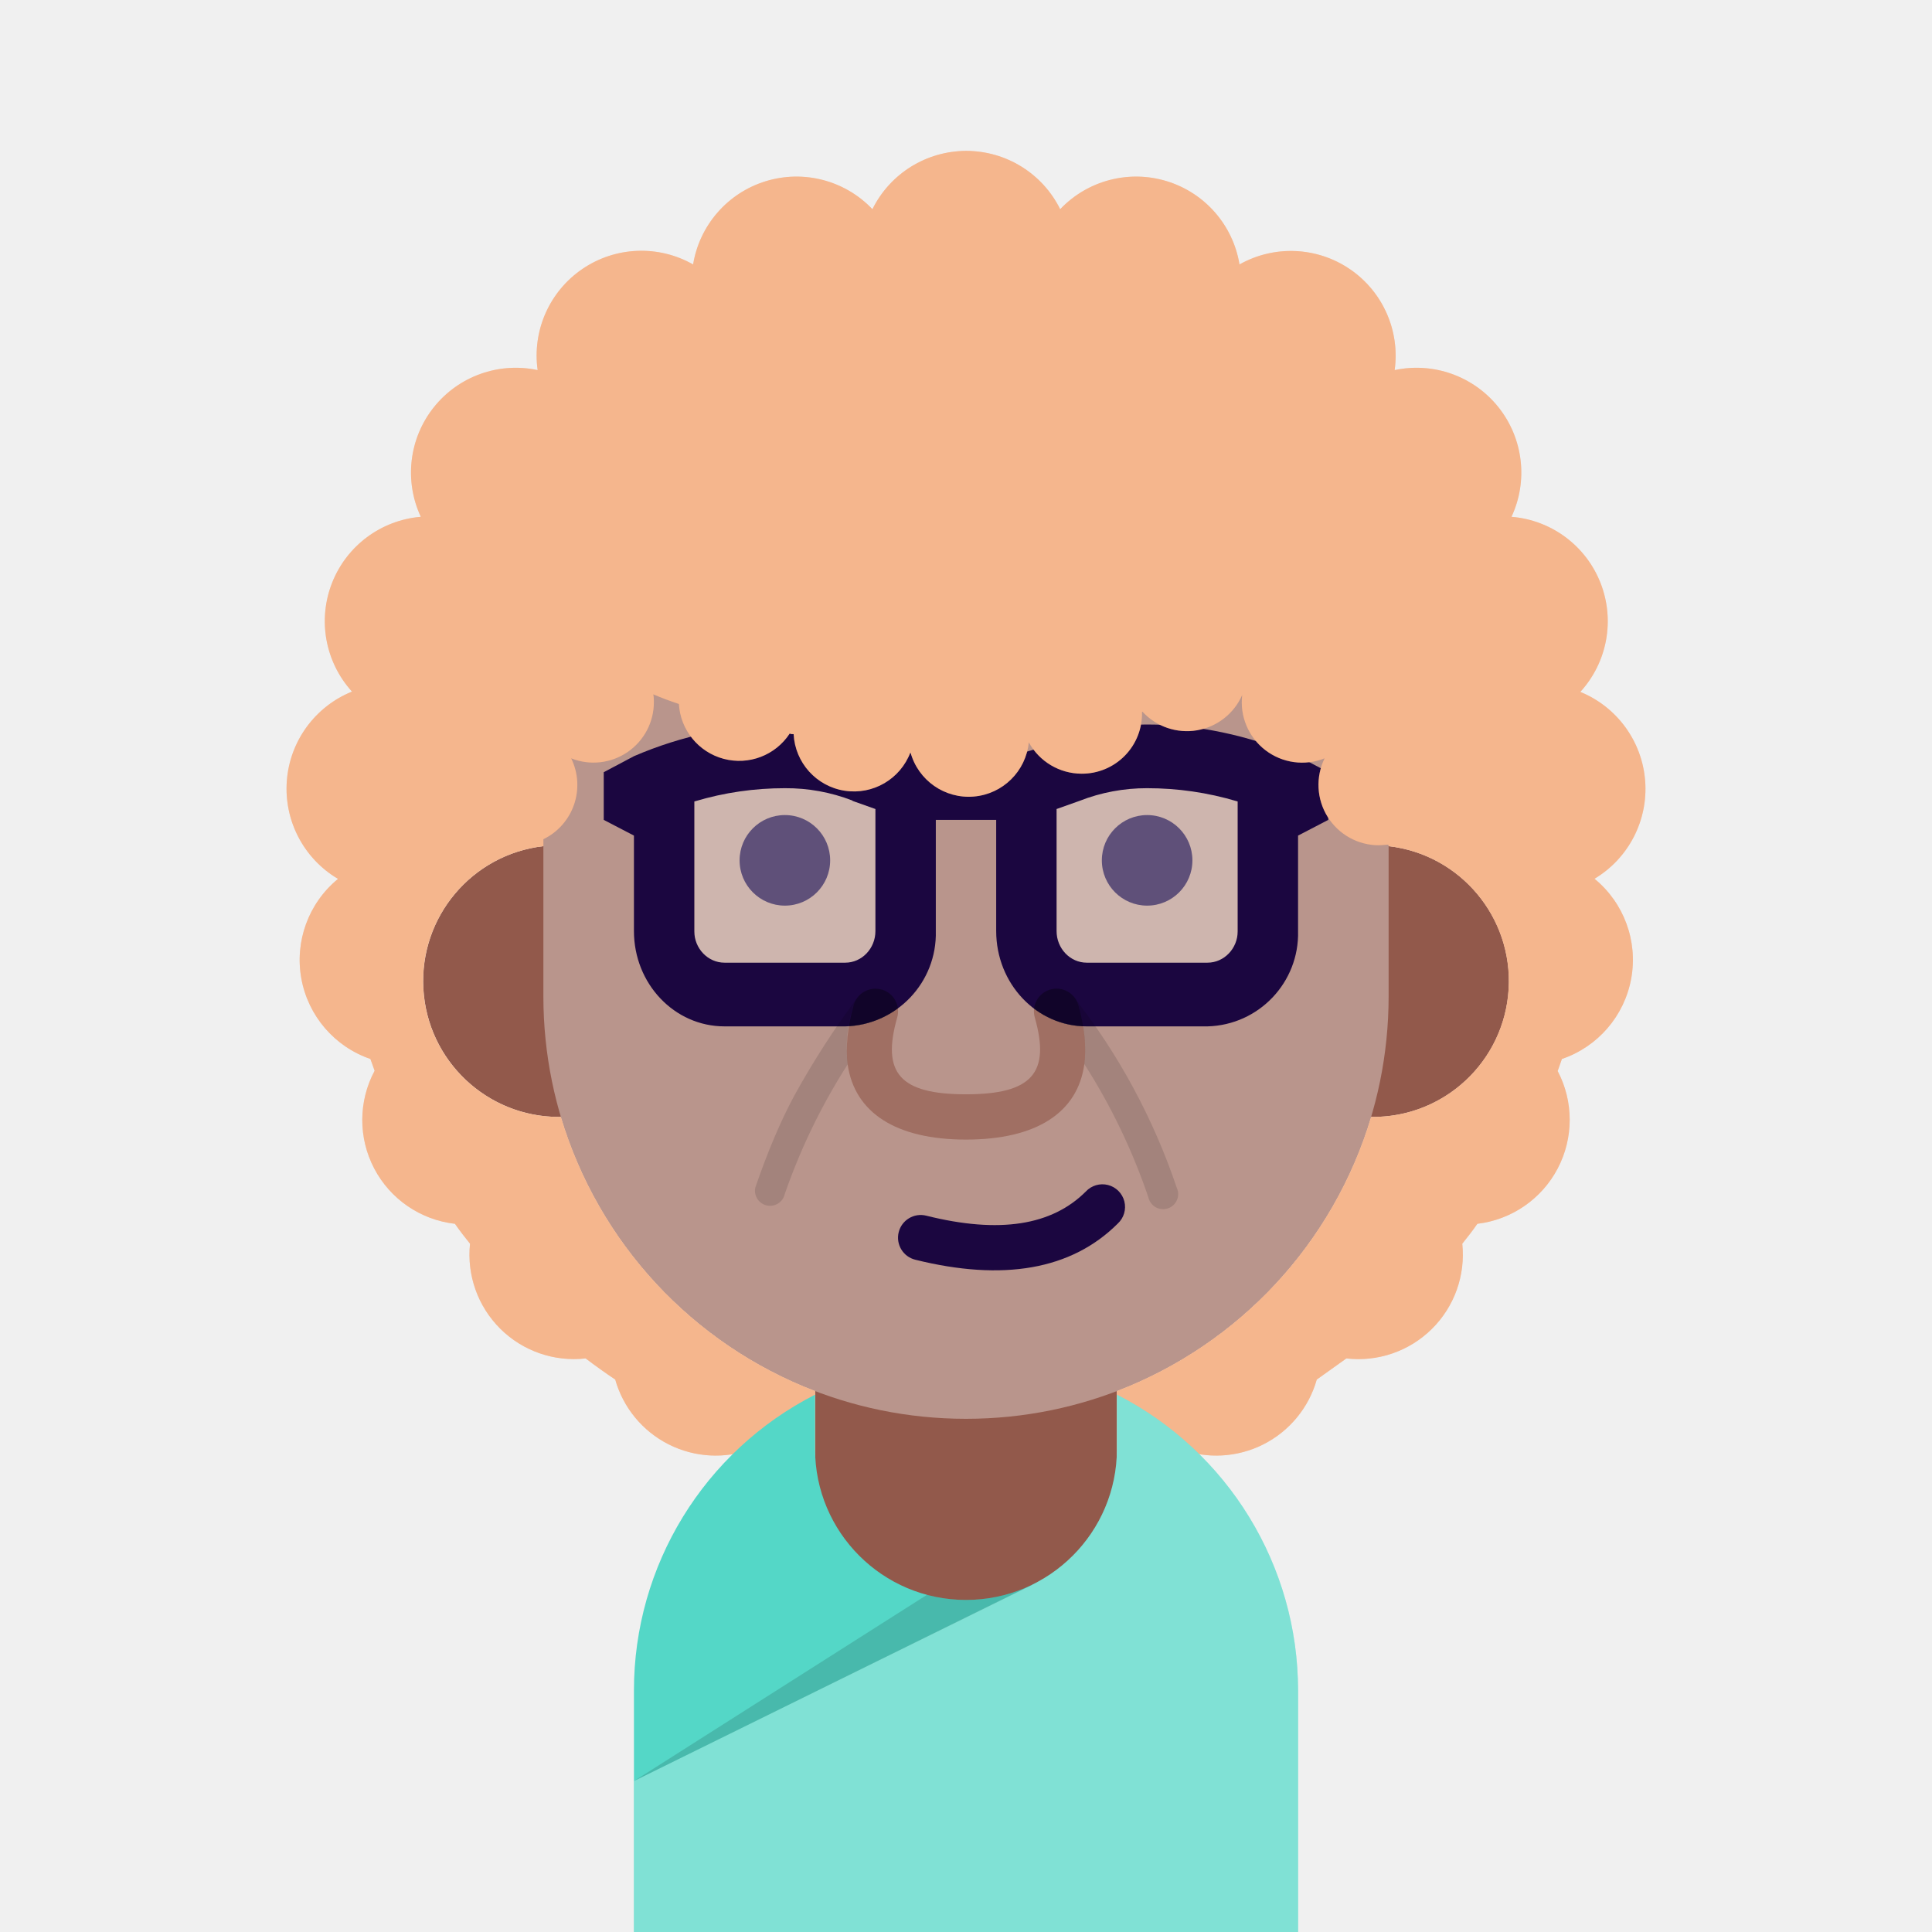
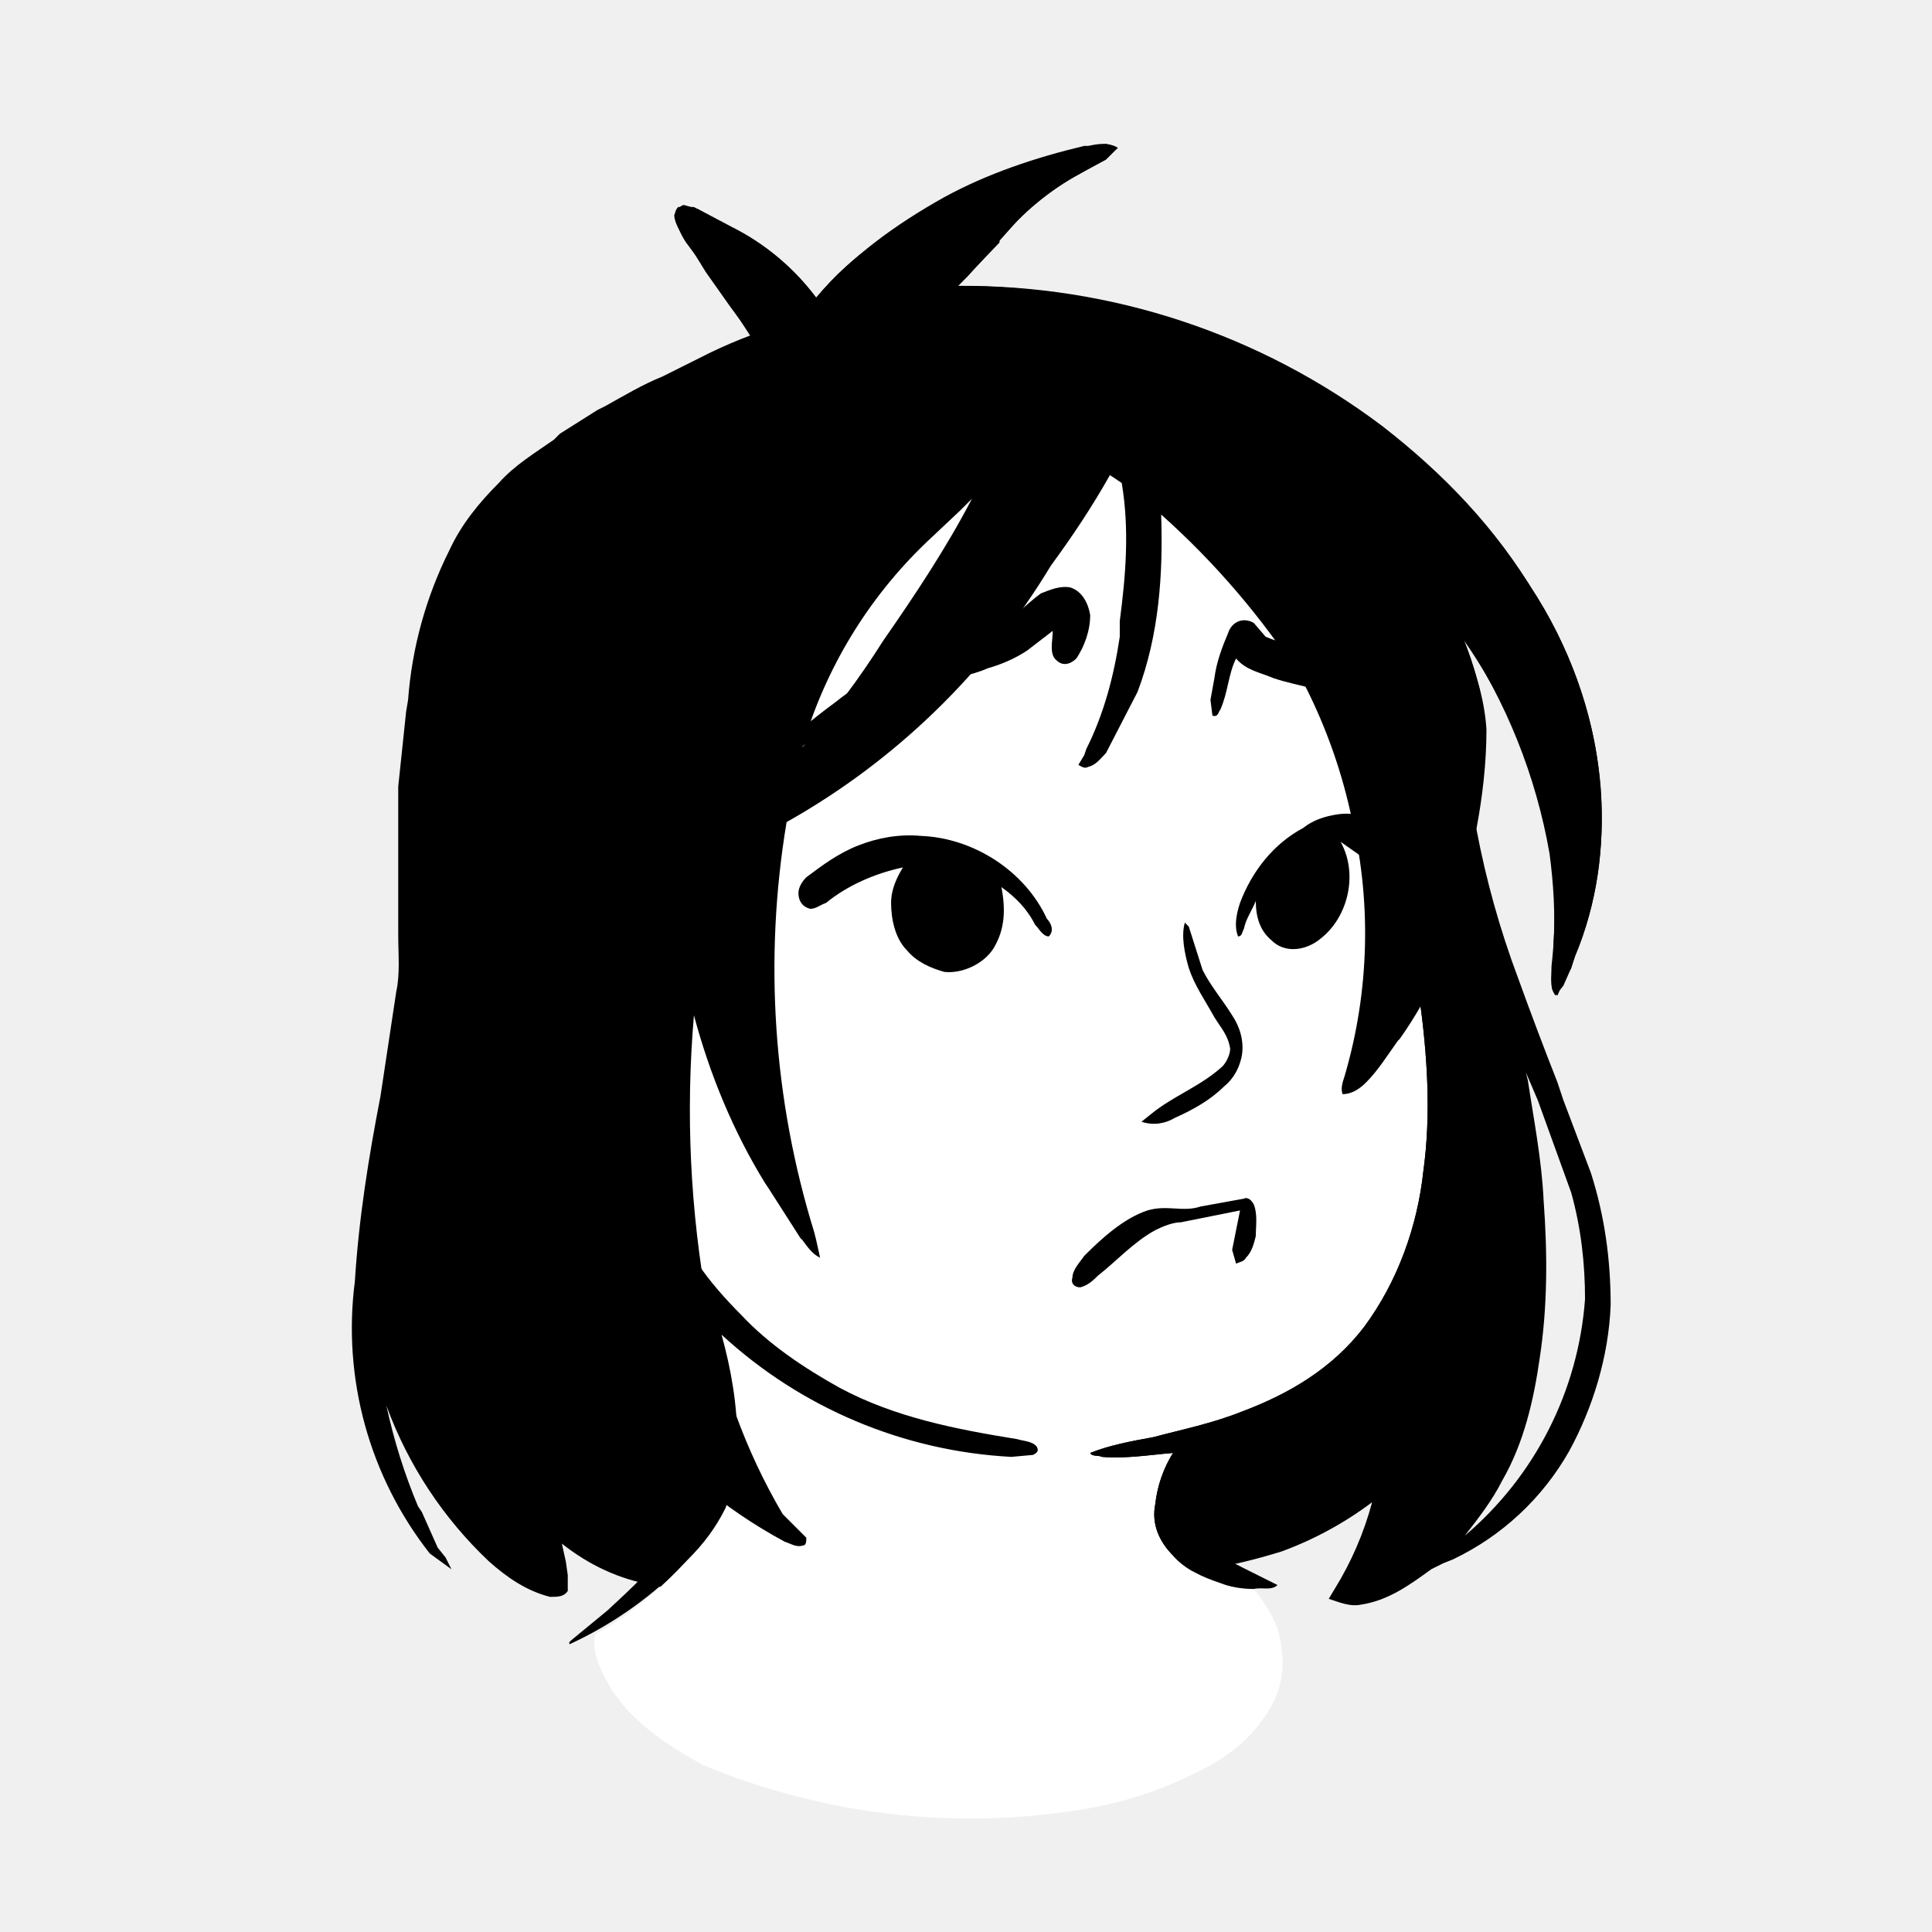
- <svg xmlns="http://www.w3.org/2000/svg" viewBox="0 0 64 64" fill="none" shape-rendering="auto" width="96" height="96">
+ <svg xmlns="http://www.w3.org/2000/svg" viewBox="0 0 980 980" fill="none" shape-rendering="auto" width="96" height="96">
  <mask id="viewboxMask">
-     <rect width="64" height="64" rx="0" ry="0" x="0" y="0" fill="#fff" />
+     <rect width="980" height="980" rx="0" ry="0" x="0" y="0" fill="#fff" />
  </mask>
  <g mask="url(#viewboxMask)">
-     <path d="M37 46.08V52a5 5 0 0 1-10 0v-5.92A14.04 14.04 0 0 1 18.58 37h-.08a4.5 4.5 0 0 1-.5-8.97V27a14 14 0 1 1 28 0v1.03a4.5 4.5 0 0 1-.58 8.97A14.04 14.04 0 0 1 37 46.08Z" fill="#92594b" />
-     <mask id="personas-a" style="mask-type:luminance" maskUnits="userSpaceOnUse" x="14" y="13" width="36" height="44">
-       <path d="M37 46.08V52a5 5 0 0 1-10 0v-5.92A14.04 14.04 0 0 1 18.58 37h-.08a4.5 4.5 0 0 1-.5-8.97V27a14 14 0 1 1 28 0v1.03a4.5 4.5 0 0 1-.58 8.97A14.04 14.04 0 0 1 37 46.08Z" fill="#fff" />
-     </mask>
-     <g mask="url(#personas-a)">
-       <path d="M32 13a14 14 0 0 1 14 14v6a14 14 0 1 1-28 0v-6a14 14 0 0 1 14-14Z" fill="#fff" style="mix-blend-mode:overlay" opacity=".36" />
+     <g transform="translate(10 -60)">
+       <path fill-rule="evenodd" clip-rule="evenodd" d="m555 134-4-1-18 3a266 266 0 0 0-97 46c-12 8-23 18-32 29a121 121 0 0 0-43-36l-17-9-7-2c-2 0-4 3-5 5 0 3 2 7 4 10l4 6 8 13 12 17 11 15a248 248 0 0 0-21 9l-14 7-10 5c-10 4-20 10-29 15l-4 2-19 12-3 3c-10 7-20 13-28 22-10 10-19 21-25 34a203 203 0 0 0-21 76l-1 6-4 38v75c0 10 1 20-1 29l-8 53c-6 31-11 62-13 94a185 185 0 0 0 38 138l11 8-3-6-4-5-8-18-2-3a291 291 0 0 1-16-51 206 206 0 0 0 52 79c9 8 19 15 31 18 4 0 7 0 9-3v-8l-1-7-2-9c14 11 29 18 46 21 10 3 21 2 31 0l14-1 8-1 49-4a1209 1209 0 0 1 118-8c15 1 30 4 45 7h10l6-1c13-2 25-5 38-9a179 179 0 0 0 46-25 164 164 0 0 1-19 44l-3 5c6 2 11 4 16 3 14-2 25-10 36-18l6-3 5-2a134 134 0 0 0 59-55c12-22 20-48 21-74 0-23-3-45-10-67l-14-37-3-9a2009 2009 0 0 1-20-53 455 455 0 0 1-21-75v-1c3-16 5-33 5-50-1-16-6-31-12-46a276 276 0 0 1 42 92 241 241 0 0 1 3 74c0 5-1 11 2 15l4-5 4-9 2-7c11-25 15-54 13-82-2-35-14-70-33-100-20-34-47-62-78-86a353 353 0 0 0-215-71l21-22v-1a140 140 0 0 1 41-34l13-7 6-6-2-1Zm215 484-6-14 1 4c3 20 7 40 8 61 2 27 2 54-2 80-3 21-8 43-19 62-5 10-12 19-19 28a174 174 0 0 0 61-120c0-18-2-36-7-54l-17-47Z" fill="#000000" />
+       <path d="M486 236c57-2 115 18 159 56a209 209 0 0 1 73 190c-1 4-1 8-4 12l-1-3v-33a215 215 0 0 0-172-206 235 235 0 0 0-270 153c-12 37-14 78-6 116 6-2 12-2 17-2 2 1 5 1 6 3s0 3-1 4l-12 4c-14 3-27 8-37 18a63 63 0 0 0-22 45c0 12 3 24 8 35 8 13 19 24 33 31 18 10 41 13 62 7 2-1 4-2 6-1s3 4 4 6l15 30a215 215 0 0 0 72 63c28 15 59 21 90 26 3 1 8 1 10 4 1 2 0 3-2 4l-11 1a231 231 0 0 1-147-62c5 18 8 36 8 54 0 12-2 23-6 34-5 10-11 18-19 26a196 196 0 0 1-60 43c-1-1 1-2 2-3l17-14c13-12 25-23 35-38a93 93 0 0 0 17-65l-4-39-2-10-12-17c-5-10-11-20-13-31a93 93 0 0 1-96-31 81 81 0 0 1-19-51c0-12 3-23 8-34 9-16 23-29 40-36-8-31-8-62-3-93 8-40 26-77 51-108 45-54 115-87 186-88Z" fill="#000" />
+       <path d="M541 252a214 214 0 0 1 172 206v33c-1 5-2 10-1 15-2 2-3 3-3 5-3 18-1 37 1 55 4 29 6 59 2 88-3 28-13 56-30 79-16 21-38 34-62 43-15 6-30 9-45 13-11 2-22 4-32 8 1 2 4 1 6 2 12 1 24-1 36-2-5 8-8 17-9 26-2 10 2 19 9 26 6 7 15 11 24 14 5 2 11 3 17 3 7 9 13 18 14 30 2 12-1 24-8 34-9 14-22 23-37 30-18 9-38 15-57 18a352 352 0 0 1-192-23c-18-10-38-23-48-42-4-7-8-16-6-24 18-10 33-23 47-38 8-8 14-16 19-26 4-11 6-22 6-34 0-18-3-36-8-54a235 235 0 0 0 147 62l11-1c2-1 3-2 2-4-2-3-7-3-10-4-31-5-62-11-90-26-18-10-36-22-50-37-8-8-16-17-22-26l-15-30c-1-2-2-5-4-6s-4 0-6 1a82 82 0 0 1-95-38c-5-11-8-23-8-35 1-17 9-34 22-45 10-10 23-15 37-18l12-4c1-1 2-2 1-4s-4-2-6-3c-5 0-11 0-17 2-8-38-6-79 6-116a236 236 0 0 1 270-153Z" fill="#ffffff" />
+       <path d="m712 506 3 3 1 13 3 45c3 20 5 40 5 60 0 16-1 32-5 47-6 28-20 56-40 76a174 174 0 0 1-88 46c-1 9-4 16-4 25-1 6 2 10 5 15 8 8 18 14 28 19l18 9c-3 3-8 1-12 2-6 0-12-1-17-3-9-3-18-7-24-14-7-7-11-16-9-26 1-9 4-18 9-26-12 1-24 3-36 2-2-1-5 0-6-2 10-4 21-6 32-8 15-4 30-7 45-13 24-9 46-22 62-43 17-23 27-51 30-79 4-29 2-59-2-88-2-18-4-37-1-55 0-2 1-3 3-5ZM262 566c6 0 12 1 15 6 2 3 2 7 1 10-3 8-9 14-11 22-1 4 0 7 3 9 7 5 16 7 24 10l-2 2h-11c-6-1-12-2-17-5-5-4-9-11-7-18 2-9 9-15 12-23-7-4-14-2-20-8 3-4 8-6 13-5Z" fill="#000" />
+       <path d="M669 473c8-1 16 1 22 6 3 3 6 7 6 11 1 5-4 10-9 10-4-1-6-3-8-6l-10-7c9 16 4 38-10 49-7 6-18 8-25 1-6-5-8-12-8-20-2 5-5 9-6 14-1 2-1 4-3 4-2-5-1-11 1-17 6-16 17-30 32-38 5-4 11-6 18-7ZM457 484c27 1 53 18 64 42 2 2 4 6 1 9-3 0-5-4-7-6-4-8-10-14-17-19 2 11 2 21-4 31-5 8-16 13-25 12-7-2-14-5-19-11-6-6-8-16-8-24 0-7 3-13 6-18-14 3-28 9-39 18-3 1-5 3-8 3-4-1-6-4-6-8 0-3 2-6 4-8 8-6 16-12 26-16s21-6 32-5Z" fill="#000000" />
+       <path d="M533 358c6 2 9 8 10 14 0 8-3 16-7 22-3 3-7 4-10 1-4-3-2-10-2-15l-13 10c-6 4-13 7-20 9-9 4-19 5-30 8l-25 8c-8 3-15 8-22 12l-25 17c-5 3-8 7-11 12-2-4-1-8 1-11a401 401 0 0 1 35-29c16-13 36-21 55-28l28-11c8-4 14-11 21-16 5-2 10-4 15-3ZM626 376l6 7c17 7 33 7 49 16 4 2 7 6 9 10s1 8-2 12l-16-6c-12-6-24-7-36-11-7-3-14-4-19-10-4 8-4 17-8 26-1 1-1 4-4 3l-1-8 2-11c1-8 4-16 7-23 2-6 8-8 13-5Z" fill="#000000" />
+       <path d="m591 528 2 2 7 22c4 8 10 15 15 23 4 6 6 13 5 20-1 6-4 12-9 16-7 7-16 12-25 16-5 3-11 4-17 2l5-4c11-9 25-14 36-24 2-2 4-6 4-9-1-7-5-11-8-16-5-9-10-16-13-25-2-7-4-16-2-23Z" fill="#000000" />
+       <path d="M621 668c2-1 4 1 5 3 2 5 1 11 1 16-1 4-2 8-5 11-1 2-3 2-5 3l-2-7 4-20-30 6c-4 0-9 2-13 4-11 6-20 16-29 23-2 2-5 5-9 6-3 0-5-2-4-5 0-4 4-8 6-11 9-9 20-19 32-23 10-3 18 1 27-2l22-4Z" fill="#000000" />
+       <path fill-rule="evenodd" clip-rule="evenodd" d="m550 141 7-6c-5-3-10-2-15-1h-2c-25 6-49 14-71 26-25 14-47 30-65 51a119 119 0 0 0-40-34 390 390 0 0 1-22-12h-8c-2 2-2 5-1 7a36 36 0 0 0 5 11 707 707 0 0 1 22 31l11 17h-2l-17 8-6 3-12 6-19 10-11 6-23 13-1 1-25 17c-10 8-19 18-26 28-8 13-10 27-13 41l-1 4-6 45-3 33-1 20-2 32-1 21c0 15-2 30-3 44a4695 4695 0 0 0-3 44c0 27 1 54 6 81 3 15 9 30 16 44a115 115 0 0 0 28 39l6 5 7-7 24-37a296 296 0 0 0 61 80 255 255 0 0 0 44 30c3 1 6 3 9 2 2 0 2-2 2-4l-6-6-6-6a305 305 0 0 1-38-105 557 557 0 0 1-7-148c8 30 20 59 36 85l2 3 16 25 1 1c3 4 5 7 9 9l-2-9-1-4a452 452 0 0 1-14-208 366 366 0 0 0 134-130c11-15 21-30 30-46l6 4c4 24 2 47-1 70v8c-3 20-8 39-17 57l-1 3-3 5c2 1 3 2 5 1 4-1 6-4 9-7l16-31c11-29 13-60 12-90a406 406 0 0 1 71 83 273 273 0 0 1 25 68 257 257 0 0 1-3 134c-1 3-2 6-1 9 5 0 9-3 12-6 6-6 11-14 16-21l1-1a204 204 0 0 0 33-75 582 582 0 0 0 10-84c-1-16-5-30-11-45a287 287 0 0 1 44 110c2 15 3 31 2 46v6l-1 11v2c0 3 0 5 3 7l3-7 4-7 2-6c11-26 15-56 13-85-3-37-16-73-36-103-20-31-46-58-75-80a357 357 0 0 0-215-72l5-5 25-28a122 122 0 0 1 32-24l12-7ZM438 385c16-23 32-47 45-72l-6 6-17 16a234 234 0 0 0-63 104c15-16 29-35 41-54Z" fill="#000000" />
    </g>
-     <g transform="translate(20 24)">
-       <path d="M6 6a1.5 1.5 0 1 0 0-3 1.5 1.5 0 0 0 0 3ZM18 6a1.5 1.5 0 1 0 0-3 1.5 1.5 0 0 0 0 3Z" fill="#1B0640" />
-       <path d="M9 2H3v6h6V2ZM21 2h-6v6h6V2Z" opacity=".3" fill="#fff" />
-       <path fill-rule="evenodd" clip-rule="evenodd" d="M11 1.05h2c.65 0 1.21-.2 1.84-.42C15.66.33 16.6 0 18 0c1.67 0 3.33.35 5 1.05l1 .53v1.58l-1 .52v3.16A3.08 3.08 0 0 1 20 10h-4c-1.66 0-3-1.41-3-3.16V3.16h-2v3.68A3.08 3.08 0 0 1 8 10H4c-1.66 0-3-1.41-3-3.16V3.68l-1-.52V1.58l1-.53A12.8 12.8 0 0 1 6 0c1.4 0 2.34.33 3.16.63.63.22 1.19.42 1.84.42ZM8.24 2.52A6.1 6.1 0 0 0 6 2.11c-1 0-2 .14-3 .44v4.3c0 .57.45 1.04 1 1.04h4c.55 0 1-.47 1-1.05V2.8l-.76-.27ZM15 2.8l.76-.27A6.1 6.1 0 0 1 18 2.11c1 0 2 .14 3 .44v4.3c0 .57-.45 1.04-1 1.04h-4c-.55 0-1-.47-1-1.05V2.8Z" fill="#1B0640" />
-     </g>
-     <g transform="translate(2 2)">
-       <path d="m44 26-.02-.02-.3.02a2 2 0 0 1-1.8-2.88 2 2 0 0 1-2.73-2.1 2 2 0 0 1-3.3.56h-.02a1.99 1.99 0 0 1-2 2.05 2 2 0 0 1-1.75-1.04 2 2 0 0 1-3.92.33 2 2 0 0 1-3.87-.6c-.04 0-.09 0-.13-.02a2 2 0 0 1-3.67-.98c-.3-.1-.57-.2-.85-.32.02.09.02.17.02.26a2 2 0 0 1-2.74 1.86A2 2 0 0 1 16 25.8v.23a4.5 4.5 0 0 0 .58 8.97A14.04 14.04 0 0 0 25 44.08v3.06c-.25-.2-.47-.42-.65-.68-.49-.13-.96-.29-1.43-.46a3.46 3.46 0 0 1-4.54-2.3 20.9 20.9 0 0 1-.98-.7 3.46 3.46 0 0 1-3.83-3.8c-.17-.21-.34-.43-.5-.66a3.46 3.46 0 0 1-2.66-5.07l-.14-.39a3.47 3.47 0 0 1-1.08-5.96v-.01a3.47 3.47 0 0 1 .47-6.2 3.47 3.47 0 0 1 2.28-5.79 3.47 3.47 0 0 1 3.87-4.86 3.47 3.47 0 0 1 5.15-3.5 3.47 3.47 0 0 1 5.94-1.83 3.47 3.47 0 0 1 6.22 0 3.47 3.47 0 0 1 5.94 1.83 3.47 3.47 0 0 1 5.14 3.5 3.47 3.47 0 0 1 3.87 4.86 3.47 3.47 0 0 1 2.28 5.8 3.47 3.47 0 0 1 .47 6.19 3.47 3.47 0 0 1-1.08 5.97l-.14.4a3.47 3.47 0 0 1-2.66 5.06c-.16.23-.33.45-.5.66A3.46 3.46 0 0 1 42.6 43l-.98.7a3.46 3.46 0 0 1-4.54 2.3c-.47.17-.94.33-1.43.46-.18.26-.4.49-.65.68v-3.06A14.04 14.04 0 0 0 43.42 35h.08a4.5 4.5 0 0 0 .5-8.97V26Z" fill="#f29c65" />
-       <mask id="hairCurly-a" style="mask-type:luminance" maskUnits="userSpaceOnUse" x="7" y="3" width="46" height="45">
-         <path d="m44 26-.02-.02-.3.02a2 2 0 0 1-1.8-2.88 2 2 0 0 1-2.73-2.1 2 2 0 0 1-3.3.56h-.02a1.99 1.99 0 0 1-2 2.05 2 2 0 0 1-1.75-1.04 2 2 0 0 1-3.92.33 2 2 0 0 1-3.87-.6c-.04 0-.09 0-.13-.02a2 2 0 0 1-3.67-.98c-.3-.1-.57-.2-.85-.32.02.09.02.17.02.26a2 2 0 0 1-2.74 1.86A2 2 0 0 1 16 25.8v.23a4.5 4.5 0 0 0 .58 8.97A14.04 14.04 0 0 0 25 44.08v3.06c-.25-.2-.47-.42-.65-.68-.49-.13-.96-.29-1.43-.46a3.46 3.46 0 0 1-4.54-2.3 20.9 20.9 0 0 1-.98-.7 3.46 3.46 0 0 1-3.83-3.8c-.17-.21-.34-.43-.5-.66a3.46 3.46 0 0 1-2.66-5.07l-.14-.39a3.47 3.47 0 0 1-1.08-5.96v-.01a3.47 3.47 0 0 1 .47-6.2 3.47 3.47 0 0 1 2.28-5.79 3.47 3.47 0 0 1 3.87-4.86 3.47 3.47 0 0 1 5.15-3.5 3.47 3.47 0 0 1 5.94-1.83 3.47 3.47 0 0 1 6.22 0 3.47 3.47 0 0 1 5.94 1.83 3.47 3.47 0 0 1 5.14 3.5 3.47 3.47 0 0 1 3.87 4.86 3.47 3.47 0 0 1 2.28 5.8 3.47 3.47 0 0 1 .47 6.19 3.47 3.47 0 0 1-1.08 5.97l-.14.4a3.47 3.47 0 0 1-2.66 5.06c-.16.23-.33.45-.5.66A3.46 3.46 0 0 1 42.6 43l-.98.7a3.46 3.46 0 0 1-4.54 2.3c-.47.17-.94.33-1.43.46-.18.26-.4.49-.65.68v-3.06A14.04 14.04 0 0 0 43.42 35h.08a4.5 4.5 0 0 0 .5-8.97V26Z" fill="#fff" />
-       </mask>
-       <g mask="url(#hairCurly-a)">
-         <path fill="#fff" d="M7 3h46v44H7z" style="mix-blend-mode:overlay" opacity=".26" />
-       </g>
-     </g>
-     <g transform="translate(11 44)">
-       <path d="M32 20H10v-8a11 11 0 0 1 6-9.8V4a5 5 0 0 0 10 0V2.2a11 11 0 0 1 6 9.8v8Z" fill="#54d7c7" />
-       <mask id="bodySmall-a" style="mask-type:luminance" maskUnits="userSpaceOnUse" x="10" y="2" width="22" height="18">
-         <path d="M32 20H10v-8a11 11 0 0 1 6-9.8V4a5 5 0 0 0 10 0V2.2a11 11 0 0 1 6 9.8v8Z" fill="#fff" />
-       </mask>
-       <g mask="url(#bodySmall-a)">
-         <path opacity=".14" d="M20.62 8.25 22 8l1.2.5L10 15l10.62-6.75Z" fill="#000" />
-         <path d="M21 1h11v47H10V15l13.34-6.58L21 1Z" fill="#fff" style="mix-blend-mode:overlay" opacity=".26" />
-       </g>
-     </g>
-     <g transform="translate(23 36)">
-       <path d="M7.32 5.73a.75.75 0 0 1 .36-1.46c2.44.61 4.17.32 5.29-.8a.75.75 0 1 1 1.06 1.06c-1.54 1.54-3.81 1.92-6.71 1.2Z" fill="#1B0640" />
-     </g>
-     <g transform="translate(24 28)">
-       <path opacity=".12" fill-rule="evenodd" clip-rule="evenodd" d="M11.72 5.3c.21.73.27 1.38.2 1.95a20.24 20.24 0 0 1 2.12 4.41.5.5 0 1 0 .94-.32 21.23 21.23 0 0 0-3.4-6.3c.07.07.11.16.14.25Zm-7.44 0a.75.75 0 0 1 .11-.24 28.75 28.75 0 0 0-2.07 3.22c-.48.89-.9 1.9-1.3 3.06a.5.5 0 0 0 .94.32 20.24 20.24 0 0 1 2.12-4.4 4.77 4.77 0 0 1 .19-1.97Z" fill="#000" />
-       <path d="M5.2 4.78a.75.75 0 0 0-.92.51c-.21.75-.27 1.4-.2 1.97.23 1.6 1.6 2.49 3.92 2.49 2.33 0 3.7-.89 3.92-2.5.07-.57.01-1.22-.2-1.96a.75.75 0 1 0-1.44.42c.52 1.83-.09 2.54-2.28 2.54-2.2 0-2.8-.71-2.28-2.54a.75.75 0 0 0-.51-.93Z" fill="#000" style="mix-blend-mode:overlay" opacity=".36" />
-     </g>
-     <g transform="translate(14 26)" />
+     <g transform="translate(10 -60)" />
  </g>
</svg>
